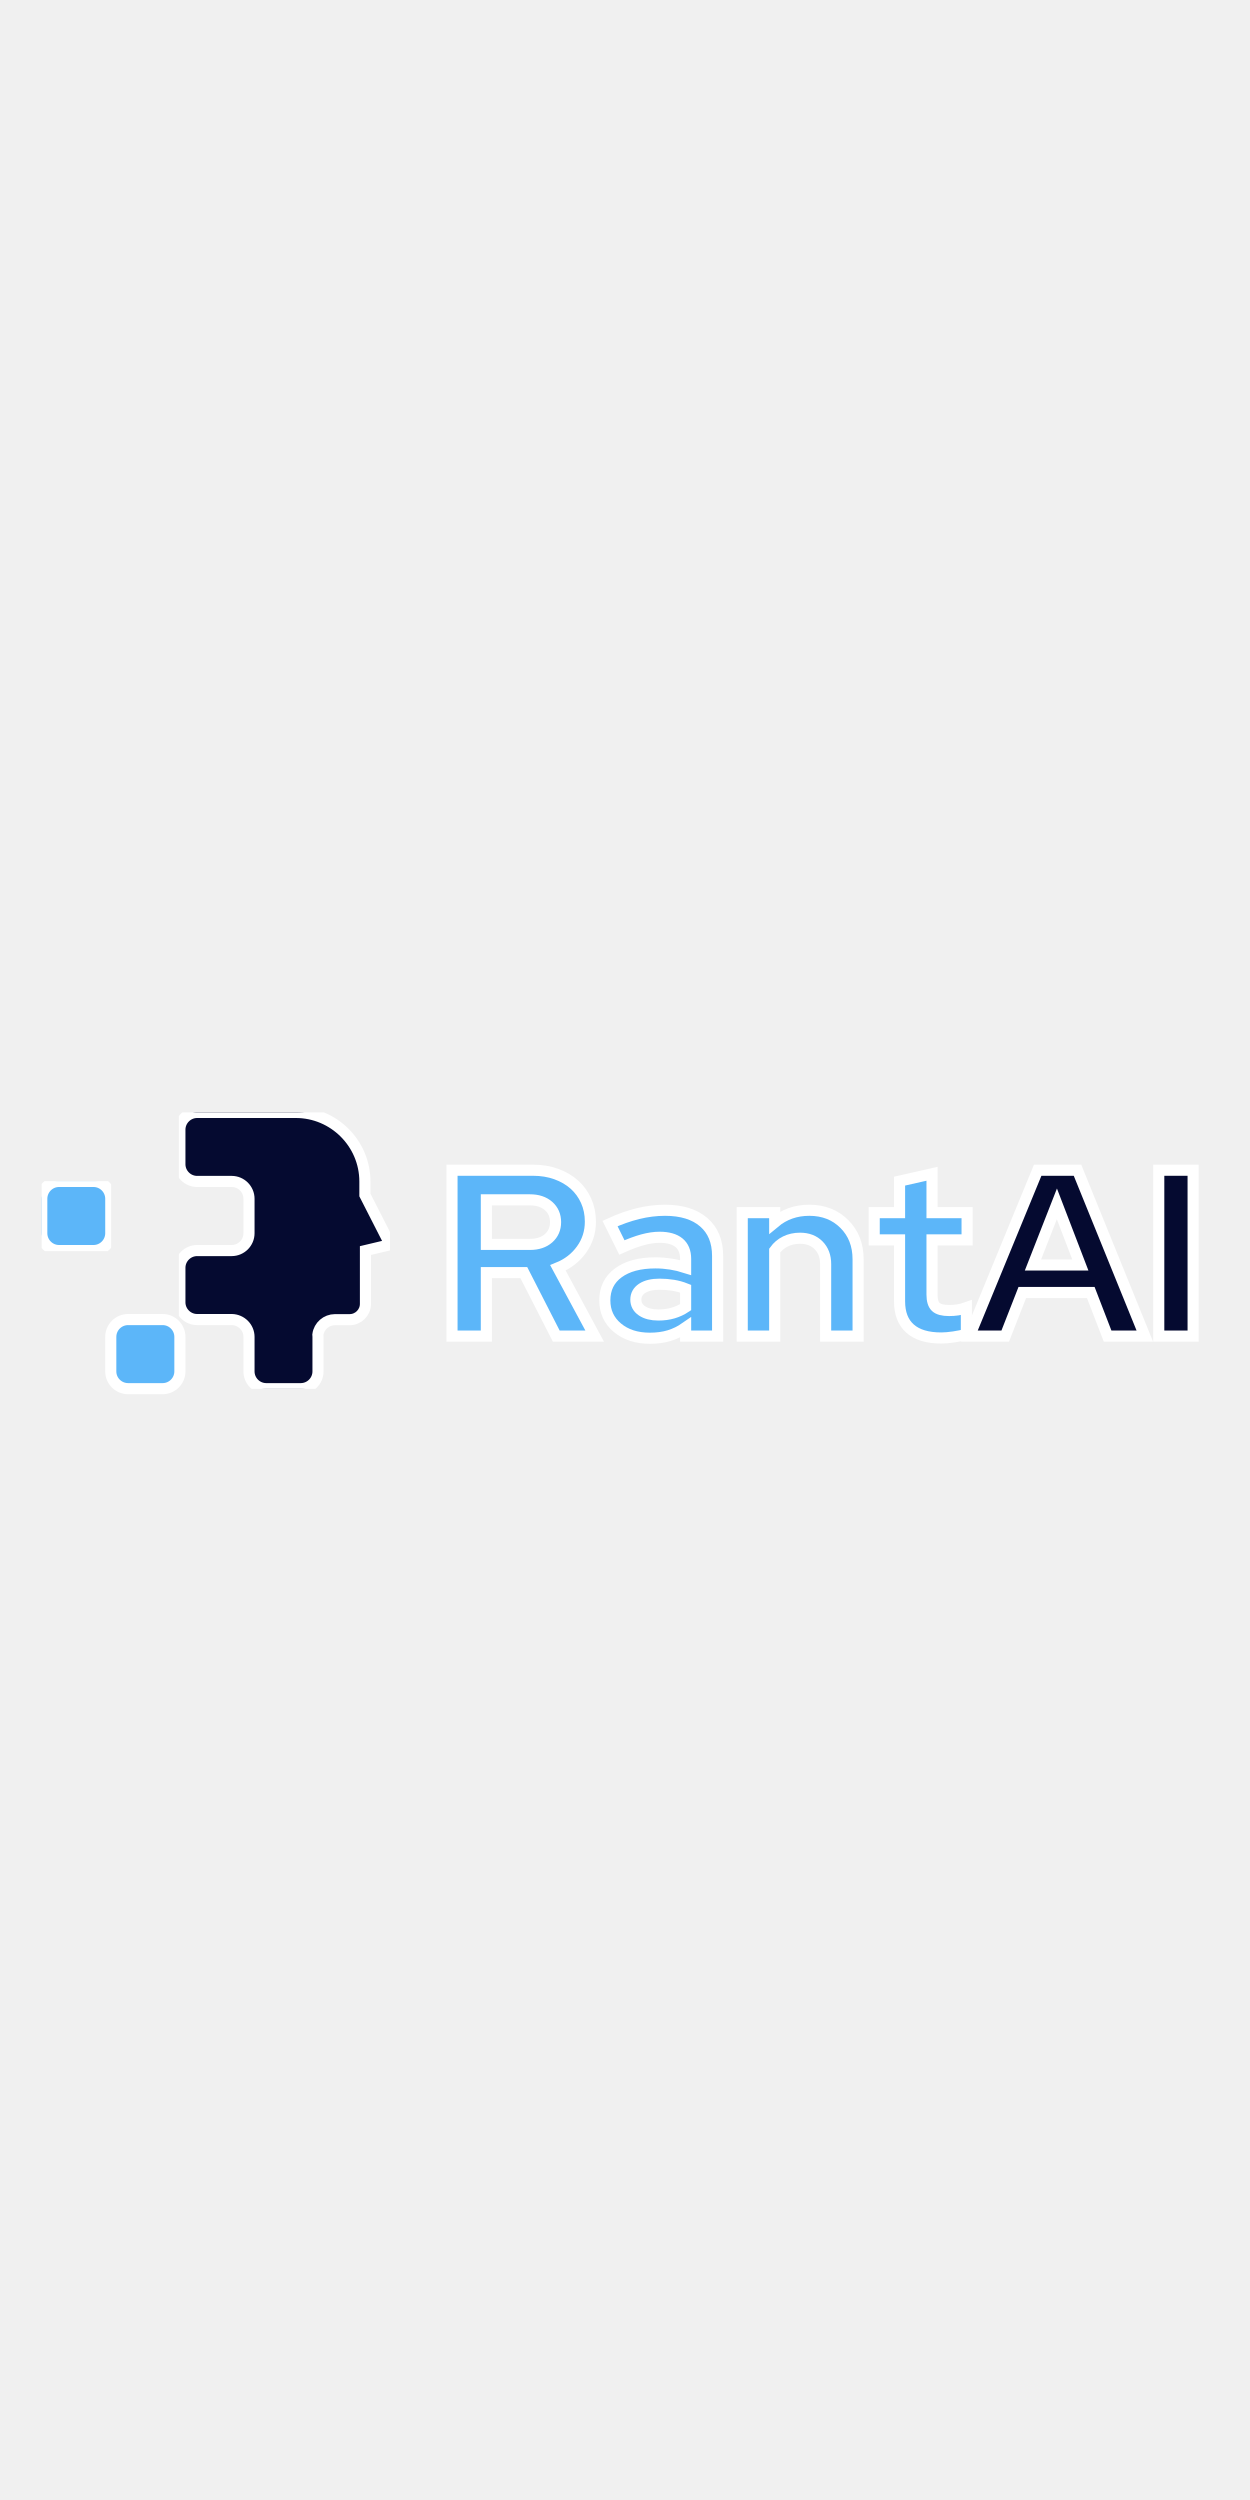
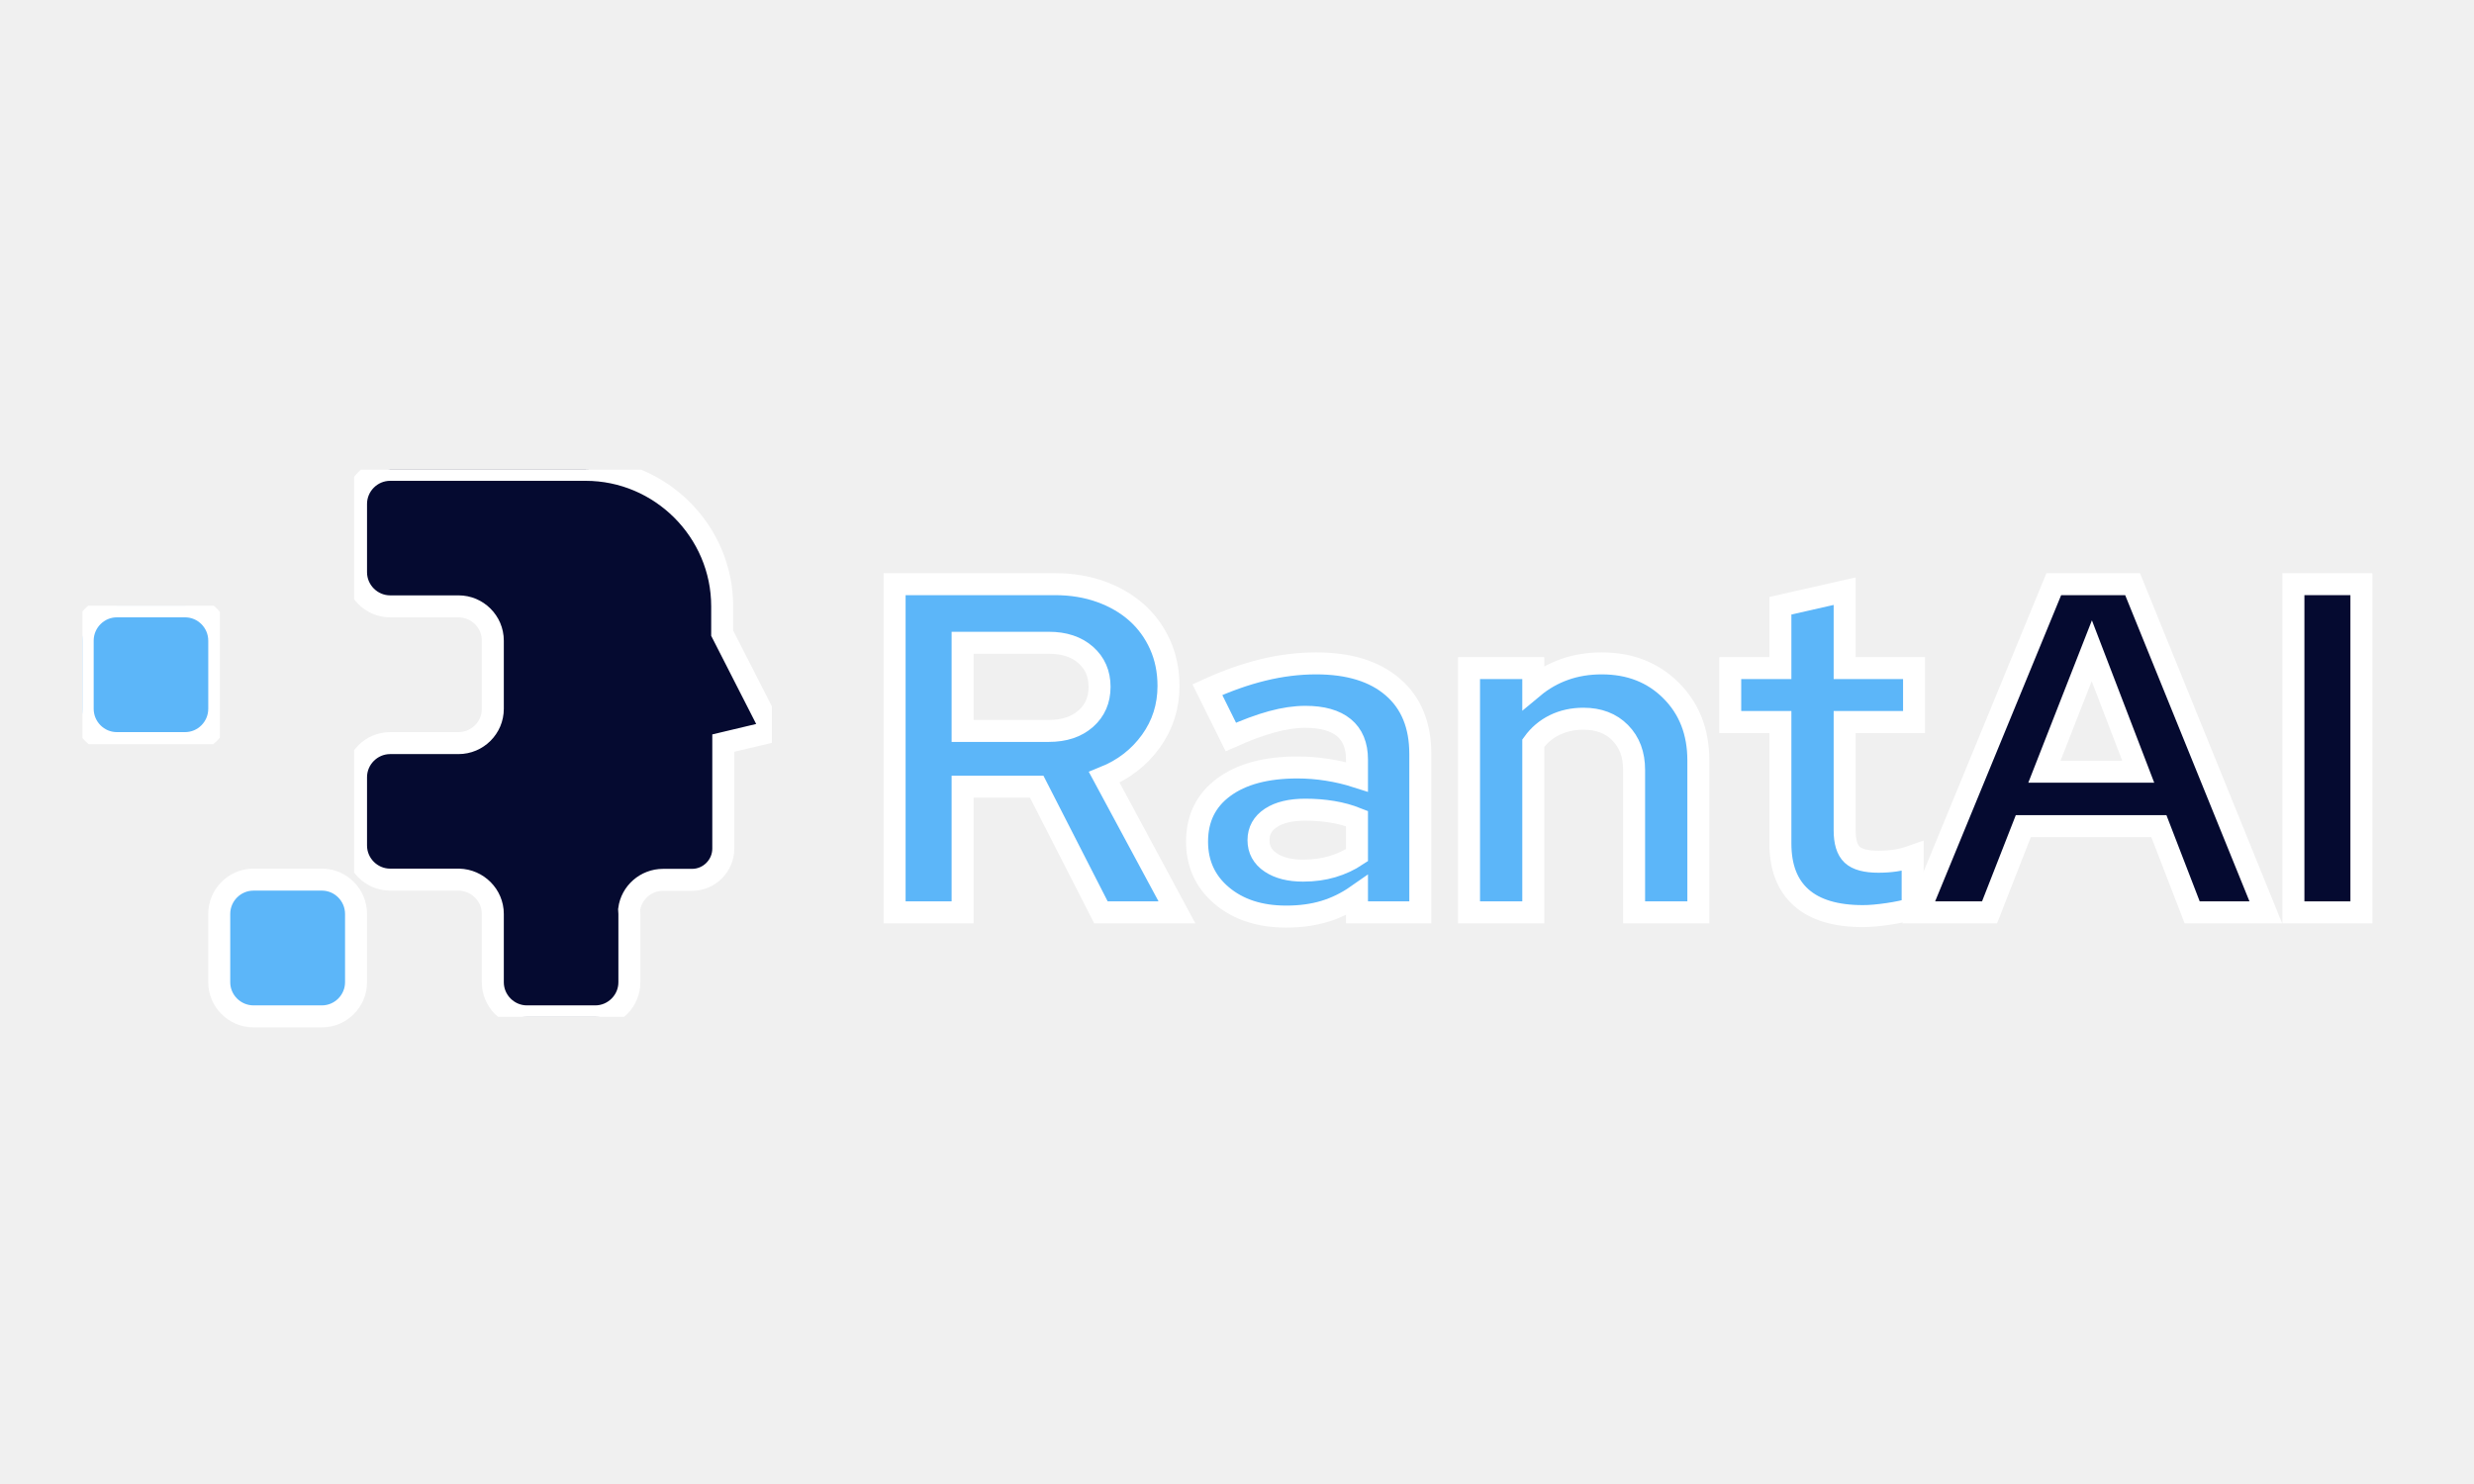
- <svg xmlns="http://www.w3.org/2000/svg" width="100" height="200" viewBox="0 0 1125 376" preserveAspectRatio="xMidYMid meet" version="1.0">
+ <svg xmlns="http://www.w3.org/2000/svg" width="100" height="60" viewBox="0 0 1125 376" preserveAspectRatio="xMidYMid meet" version="1.0">
  <defs>
    <clipPath id="clip1">
      <path d="M 161 64.16h190v248.84h-190z" />
    </clipPath>
    <clipPath id="clip2">
      <path d="M 37.5 126h62.5v63h-62.5z" />
    </clipPath>
  </defs>
  <g clip-path="url(#clip1)">
    <path fill="#050a30" stroke="#ffffff" stroke-width="10" d="M 177.4 64.2h88.9c34.1 0 62.1 27.9 62.1 62.1v12.2l22.8 44.7-22.3 5.3v48c0 7.8-6.4 14.2-14.2 14.2h-13.2c-7.8 0-14.4 5.8-15.4 13.4q0.1 1 0.1 2.1v31.1c0 8.5-7 15.5-15.5 15.5h-31.1c-8.5 0-15.5-7-15.5-15.5v-31.1c0-8.5-6.9-15.4-15.4-15.6h-31.3c-8.5 0-15.5-7-15.5-15.5v-31.1c0-8.5 7-15.5 15.5-15.5h31.1c8.6 0 15.6-7 15.6-15.6v-31c0-8.6-7-15.6-15.6-15.6h-31.1c-8.5 0-15.5-7-15.5-15.5v-31.1c0-8.5 7-15.5 15.5-15.5z" />
  </g>
  <g clip-path="url(#clip2)">
    <path fill="#5cb6f9" stroke="#ffffff" stroke-width="10" d="M 84.2 126.3h-31.1c-8.5 0-15.5 7-15.5 15.6v31c0 8.6 7 15.6 15.5 15.6h31.1c8.5 0 15.5-7 15.5-15.6v-31c0-8.6-7-15.6-15.5-15.6z" />
  </g>
  <path fill="#5cb6f9" stroke="#ffffff" stroke-width="10" d="M 115.3 250.6h31.1c8.5 0 15.5 7 15.5 15.6v31.1c0 8.5-7 15.5-15.5 15.5h-31.1c-8.6 0-15.6-7-15.6-15.5v-31.1c0-8.6 7-15.6 15.6-15.6z" />
  <g fill="#5cb6f9">
    <g transform="translate(393.3656, 265.489)">
      <path fill="#5cb6f9" stroke="#ffffff" stroke-width="10" d="M 13.438 0 L 13.438 -149.281 L 86.375 -149.281 C 93.906 -149.281 100.832 -148.145 107.156 -145.875 C 113.488 -143.602 118.93 -140.441 123.484 -136.391 C 128.035 -132.336 131.586 -127.469 134.141 -121.781 C 136.703 -116.094 137.984 -109.832 137.984 -103 C 137.984 -93.625 135.316 -85.238 129.984 -77.844 C 124.648 -70.445 117.578 -64.973 108.766 -61.422 L 141.828 0 L 107.266 0 L 78.062 -57.156 L 44.359 -57.156 L 44.359 0 Z M 83.594 -122.625 L 44.359 -122.625 L 44.359 -82.531 L 83.594 -82.531 C 90.562 -82.531 96.145 -84.379 100.344 -88.078 C 104.539 -91.773 106.641 -96.609 106.641 -102.578 C 106.641 -108.547 104.539 -113.379 100.344 -117.078 C 96.145 -120.773 90.562 -122.625 83.594 -122.625 Z" />
    </g>
  </g>
  <g fill="#5cb6f9">
    <g transform="translate(538.1504, 265.489)">
      <path fill="#5cb6f9" stroke="#ffffff" stroke-width="10" d="M 46.703 1.922 C 34.766 1.922 25.023 -1.238 17.484 -7.562 C 9.953 -13.895 6.188 -22.109 6.188 -32.203 C 6.188 -42.723 10.238 -50.969 18.344 -56.938 C 26.445 -62.914 37.609 -65.906 51.828 -65.906 C 56.367 -65.906 60.914 -65.547 65.469 -64.828 C 70.02 -64.117 74.5 -63.055 78.906 -61.641 L 78.906 -69.531 C 78.906 -75.926 76.914 -80.758 72.938 -84.031 C 68.957 -87.301 63.129 -88.938 55.453 -88.938 C 50.754 -88.938 45.664 -88.188 40.188 -86.688 C 34.719 -85.195 28.504 -82.891 21.547 -79.766 L 10.875 -101.297 C 19.551 -105.273 27.973 -108.258 36.141 -110.25 C 44.316 -112.25 52.391 -113.25 60.359 -113.25 C 75.285 -113.25 86.906 -109.656 95.219 -102.469 C 103.539 -95.289 107.703 -85.16 107.703 -72.078 L 107.703 0 L 78.906 0 L 78.906 -7.672 C 74.219 -4.398 69.273 -1.984 64.078 -0.422 C 58.891 1.141 53.098 1.922 46.703 1.922 Z M 34.125 -32.844 C 34.125 -28.57 35.973 -25.191 39.672 -22.703 C 43.367 -20.223 48.27 -18.984 54.375 -18.984 C 59.219 -18.984 63.664 -19.586 67.719 -20.797 C 71.77 -22.004 75.5 -23.742 78.906 -26.016 L 78.906 -42.656 C 75.352 -44.07 71.617 -45.098 67.703 -45.734 C 63.797 -46.379 59.711 -46.703 55.453 -46.703 C 48.766 -46.703 43.535 -45.457 39.766 -42.969 C 36.004 -40.477 34.125 -37.102 34.125 -32.844 Z" />
    </g>
  </g>
  <g fill="#5cb6f9">
    <g transform="translate(656.4944, 265.489)">
      <path fill="#5cb6f9" stroke="#ffffff" stroke-width="10" d="M 11.516 0 L 11.516 -111.109 L 40.734 -111.109 L 40.734 -102.375 C 44.992 -105.926 49.719 -108.625 54.906 -110.469 C 60.102 -112.32 65.758 -113.25 71.875 -113.25 C 84.664 -113.25 95.18 -109.125 103.422 -100.875 C 111.672 -92.625 115.797 -82.031 115.797 -69.094 L 115.797 0 L 86.578 0 L 86.578 -64.828 C 86.578 -71.797 84.477 -77.41 80.281 -81.672 C 76.094 -85.941 70.516 -88.078 63.547 -88.078 C 58.711 -88.078 54.344 -87.117 50.438 -85.203 C 46.531 -83.285 43.297 -80.547 40.734 -76.984 L 40.734 0 Z" />
    </g>
  </g>
  <g fill="#5cb6f9">
    <g transform="translate(782.9412, 265.489)">
      <path fill="#5cb6f9" stroke="#ffffff" stroke-width="10" d="M 26.656 -31.344 L 26.656 -86.578 L 3.844 -86.578 L 3.844 -111.109 L 26.656 -111.109 L 26.656 -139.469 L 55.875 -146.094 L 55.875 -111.109 L 87.438 -111.109 L 87.438 -86.578 L 55.875 -86.578 L 55.875 -37.328 C 55.875 -32.066 57.008 -28.367 59.281 -26.234 C 61.562 -24.098 65.547 -23.031 71.234 -23.031 C 73.93 -23.031 76.488 -23.207 78.906 -23.562 C 81.32 -23.914 83.953 -24.594 86.797 -25.594 L 86.797 -1.703 C 83.672 -0.711 79.906 0.098 75.5 0.734 C 71.094 1.379 67.32 1.703 64.188 1.703 C 51.82 1.703 42.473 -1.102 36.141 -6.719 C 29.816 -12.332 26.656 -20.539 26.656 -31.344 Z" />
    </g>
  </g>
  <g fill="#050a30">
    <g transform="translate(873.3585, 265.489)">
      <path fill="#050a30" stroke="#ffffff" stroke-width="10" d="M -0.859 0 L 60.562 -149.281 L 96.391 -149.281 L 156.969 0 L 123.484 0 L 108.344 -39.234 L 46.703 -39.234 L 31.344 0 Z M 56.297 -63.984 L 98.953 -63.984 L 77.844 -119 Z" />
    </g>
  </g>
  <g fill="#050a30">
    <g transform="translate(1029.445, 265.489)">
      <path fill="#050a30" stroke="#ffffff" stroke-width="10" d="M 13.438 0 L 13.438 -149.281 L 44.359 -149.281 L 44.359 0 Z" />
    </g>
  </g>
</svg>
